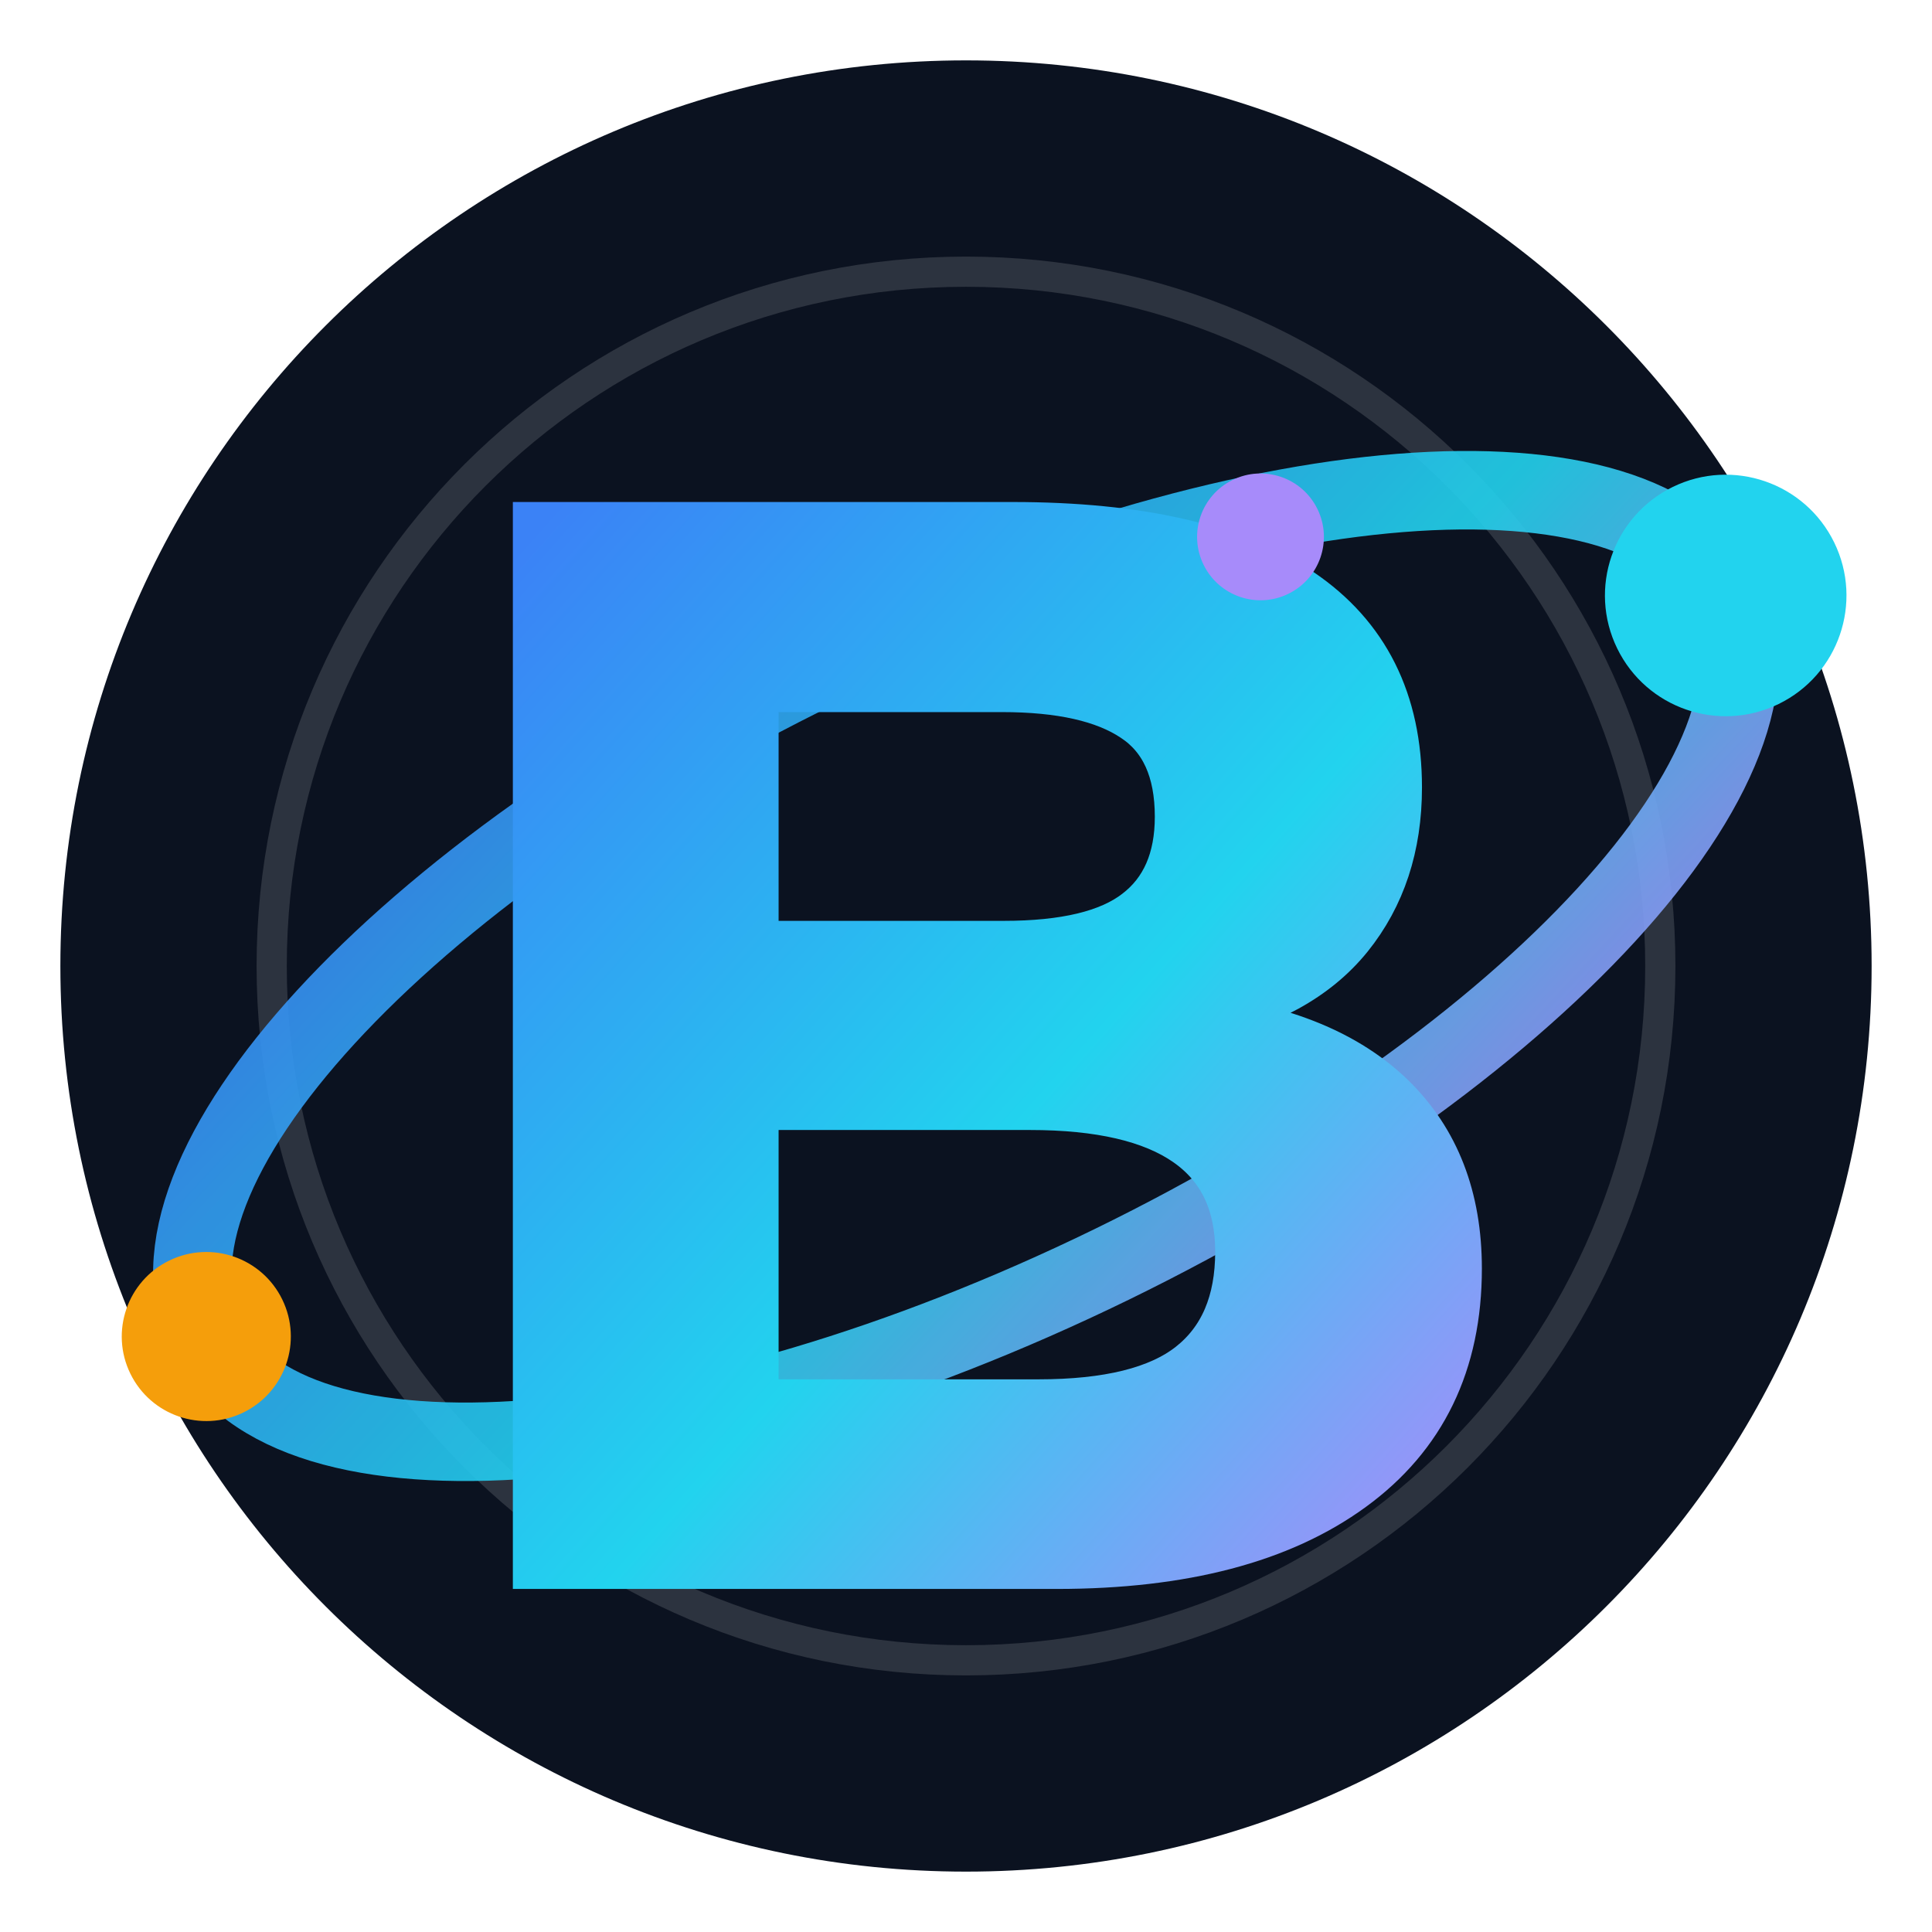
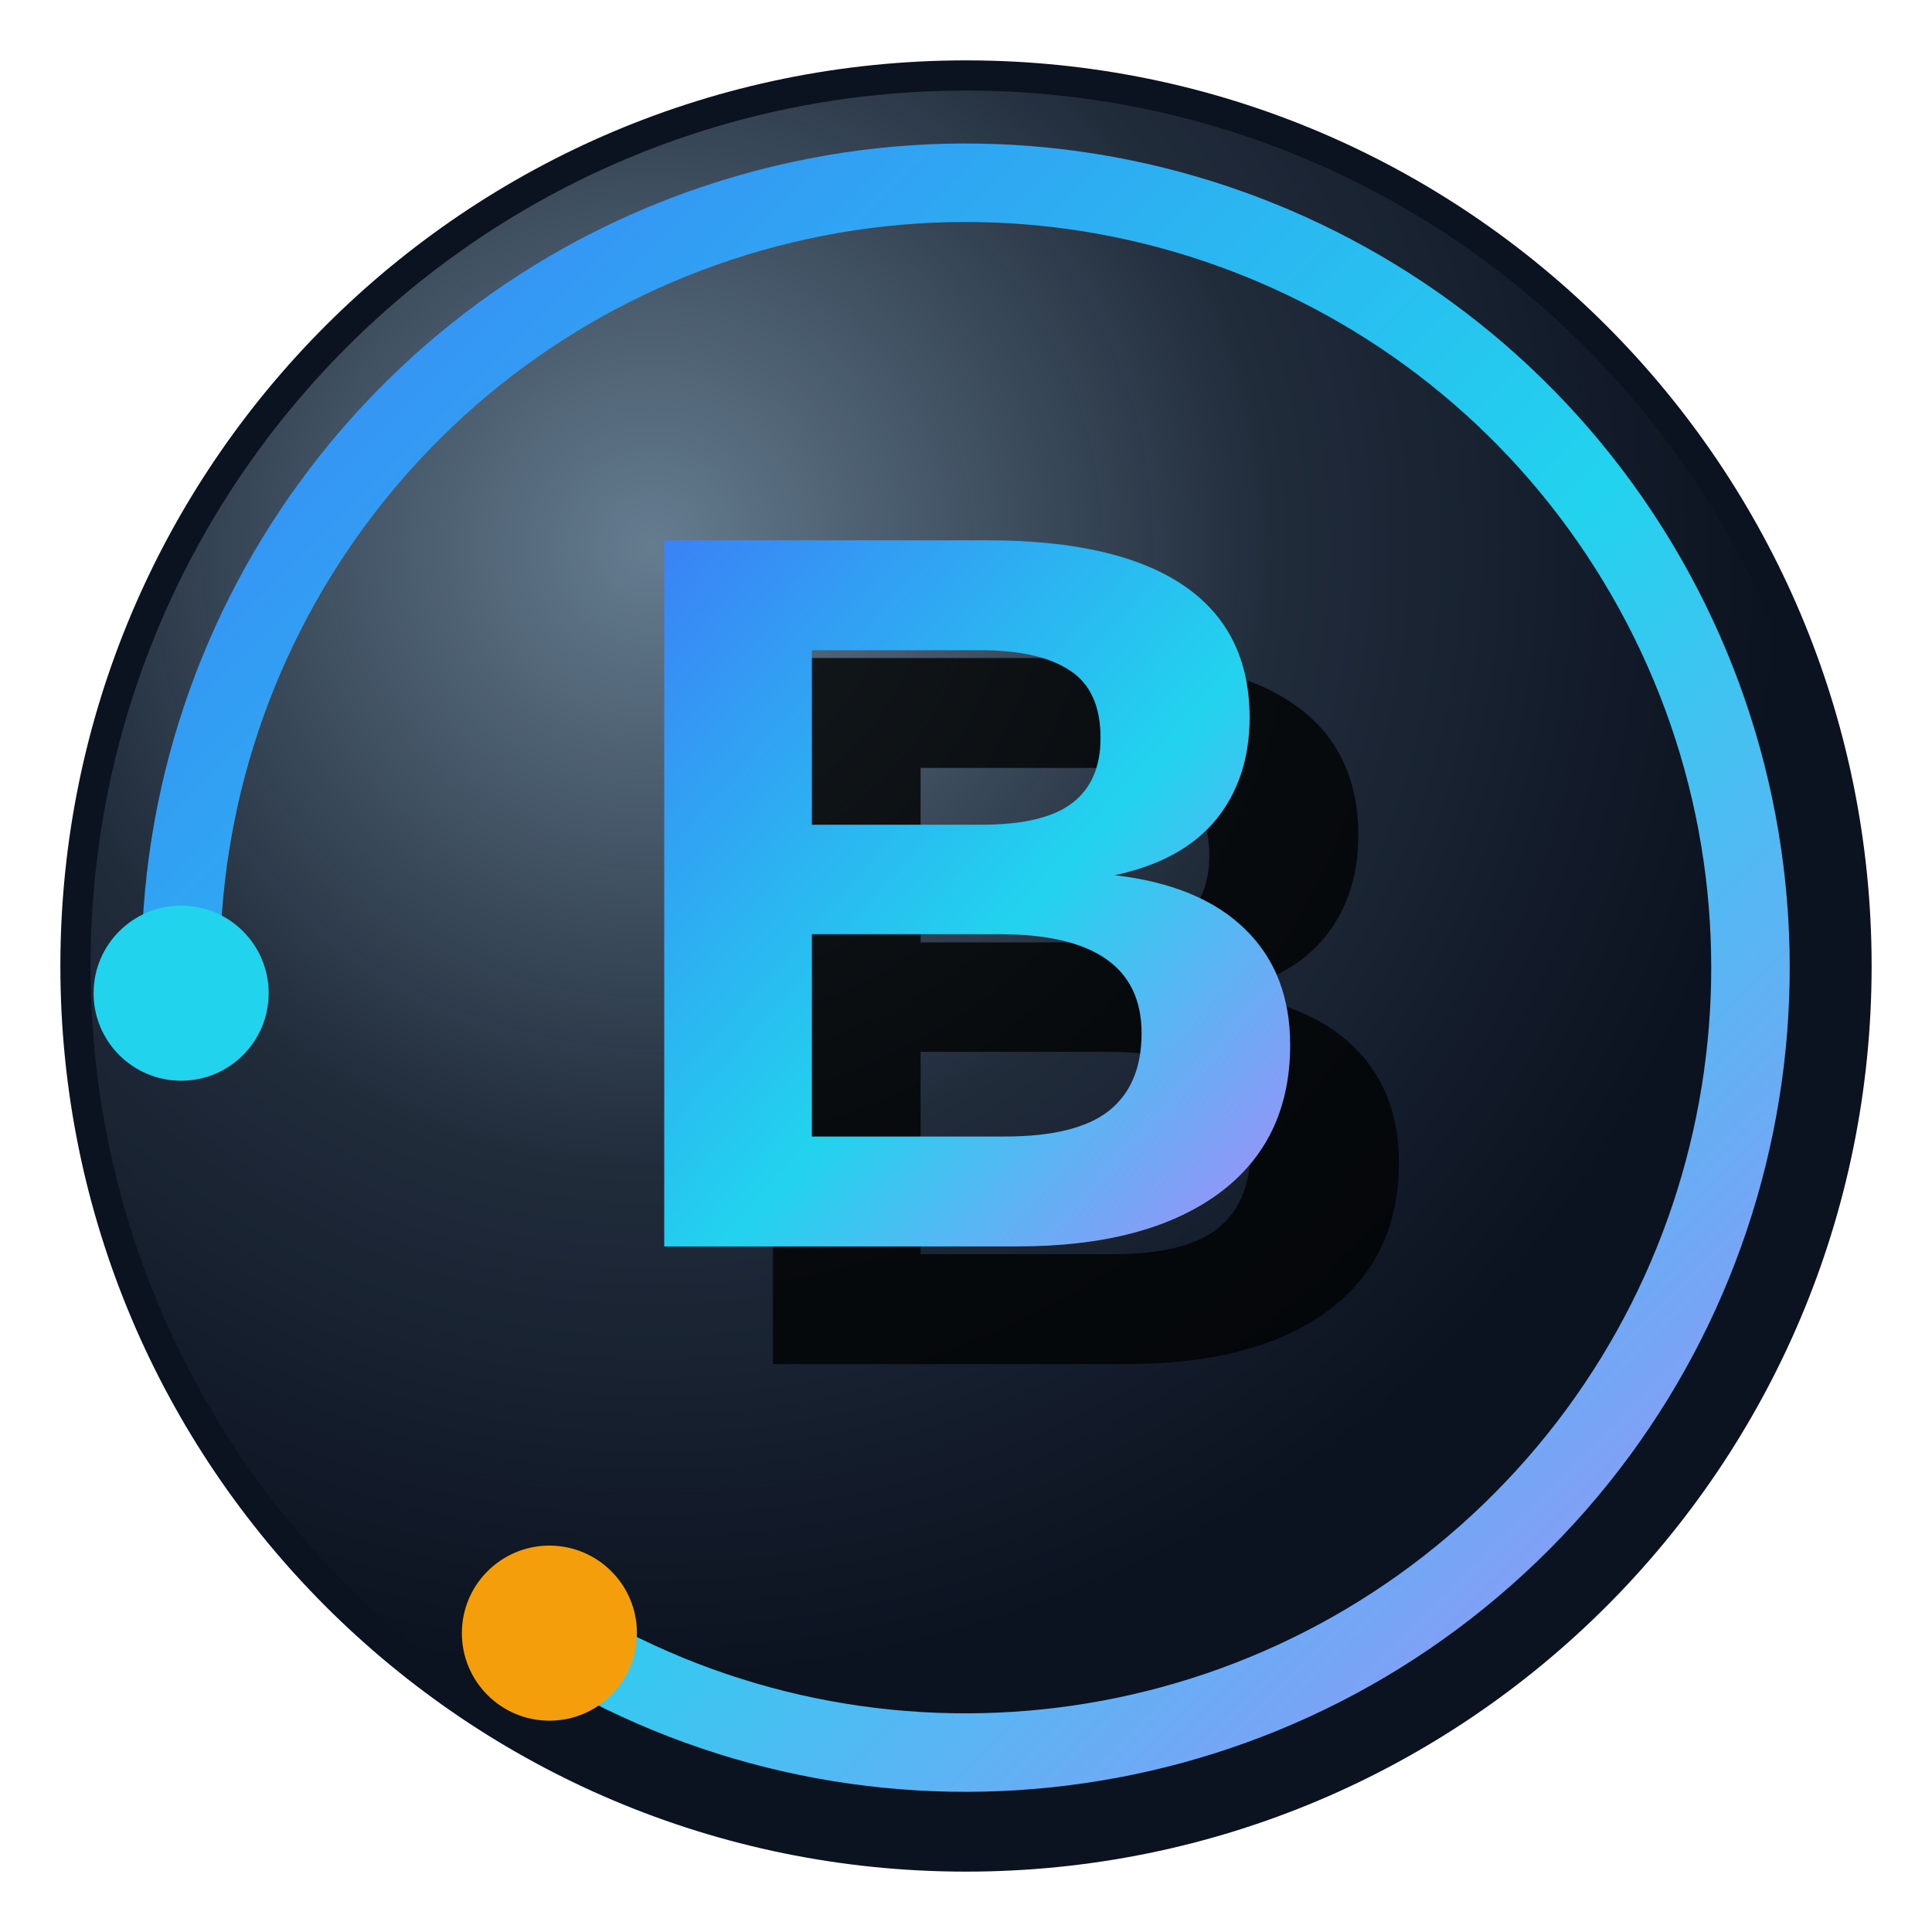
<svg xmlns="http://www.w3.org/2000/svg" viewBox="0 0 64 64">
  <defs>
    <linearGradient id="g" x1="0" y1="0" x2="1" y2="1">
      <stop offset="0%" stop-color="#3B82F6" />
      <stop offset="55%" stop-color="#22D3EE" />
      <stop offset="100%" stop-color="#A78BFA" />
    </linearGradient>
+     <linearGradient id="hl" x1="0" y1="0" x2="0" y2="1">
+       <stop offset="0%" stop-color="#FFFFFF" stop-opacity="0.75" />
+       <stop offset="55%" stop-color="#FFFFFF" stop-opacity="0" />
+     </linearGradient>
+     <radialGradient id="lt" cx="32%" cy="26%" r="65%">
+       <stop offset="0%" stop-color="#BFE7FF" stop-opacity="0.5" />
+       <stop offset="55%" stop-color="#BFE7FF" stop-opacity="0.12" />
+       <stop offset="100%" stop-color="#BFE7FF" stop-opacity="0" />
+     </radialGradient>
+     <clipPath id="bc">
+       <text x="32" y="29.5" text-anchor="middle" dominant-baseline="central" font-family="Arial, 'Helvetica Neue', sans-serif" font-weight="700" font-size="34">B</text>
+     </clipPath>
  </defs>
  <circle cx="32" cy="32" r="30" fill="#0B1220" />
-   <circle cx="32" cy="32" r="23" fill="none" stroke="rgba(255,255,255,0.14)" stroke-width="1" />
-   <g transform="rotate(-26 32 32)">
-     <ellipse cx="32" cy="32" rx="28" ry="11" fill="none" stroke="url(#g)" stroke-width="2.6" opacity="0.9" />
-   </g>
-   <text x="32.5" y="34.5" text-anchor="middle" dominant-baseline="central" font-family="Arial, 'Helvetica Neue', sans-serif" font-weight="700" font-size="50" fill="url(#g)" stroke="url(#g)" stroke-width="1.6" paint-order="stroke fill">B</text>
-   <g transform="rotate(-26 32 32)">
-     <circle cx="60" cy="32" r="4" fill="#22D3EE" />
-     <circle cx="4" cy="32" r="2.8" fill="#F59E0B" />
-     <circle cx="47" cy="23.5" r="2.1" fill="#A78BFA" />
-   </g>
+   <circle cx="32" cy="32" r="29" fill="url(#lt)" />
+   <path d="M 6 32.9 A 26 26 0 1 1 18.2 54.1" fill="none" stroke="url(#g)" stroke-width="2.6" stroke-linecap="round" />
+   <circle cx="6" cy="32.9" r="2.9" fill="#22D3EE" />
+   <circle cx="18.2" cy="54.1" r="2.9" fill="#F59E0B" />
+   <text x="35.6" y="33.4" text-anchor="middle" dominant-baseline="central" font-family="Arial, 'Helvetica Neue', sans-serif" font-weight="700" font-size="34" fill="#010203" opacity="0.8">B</text>
+   <text x="32" y="29.5" text-anchor="middle" dominant-baseline="central" font-family="Arial, 'Helvetica Neue', sans-serif" font-weight="700" font-size="34" fill="url(#g)">B</text>
+   <rect x="0" y="0" width="64" height="32" fill="url(#hl)" clip-path="url(#bc)" />
</svg>
